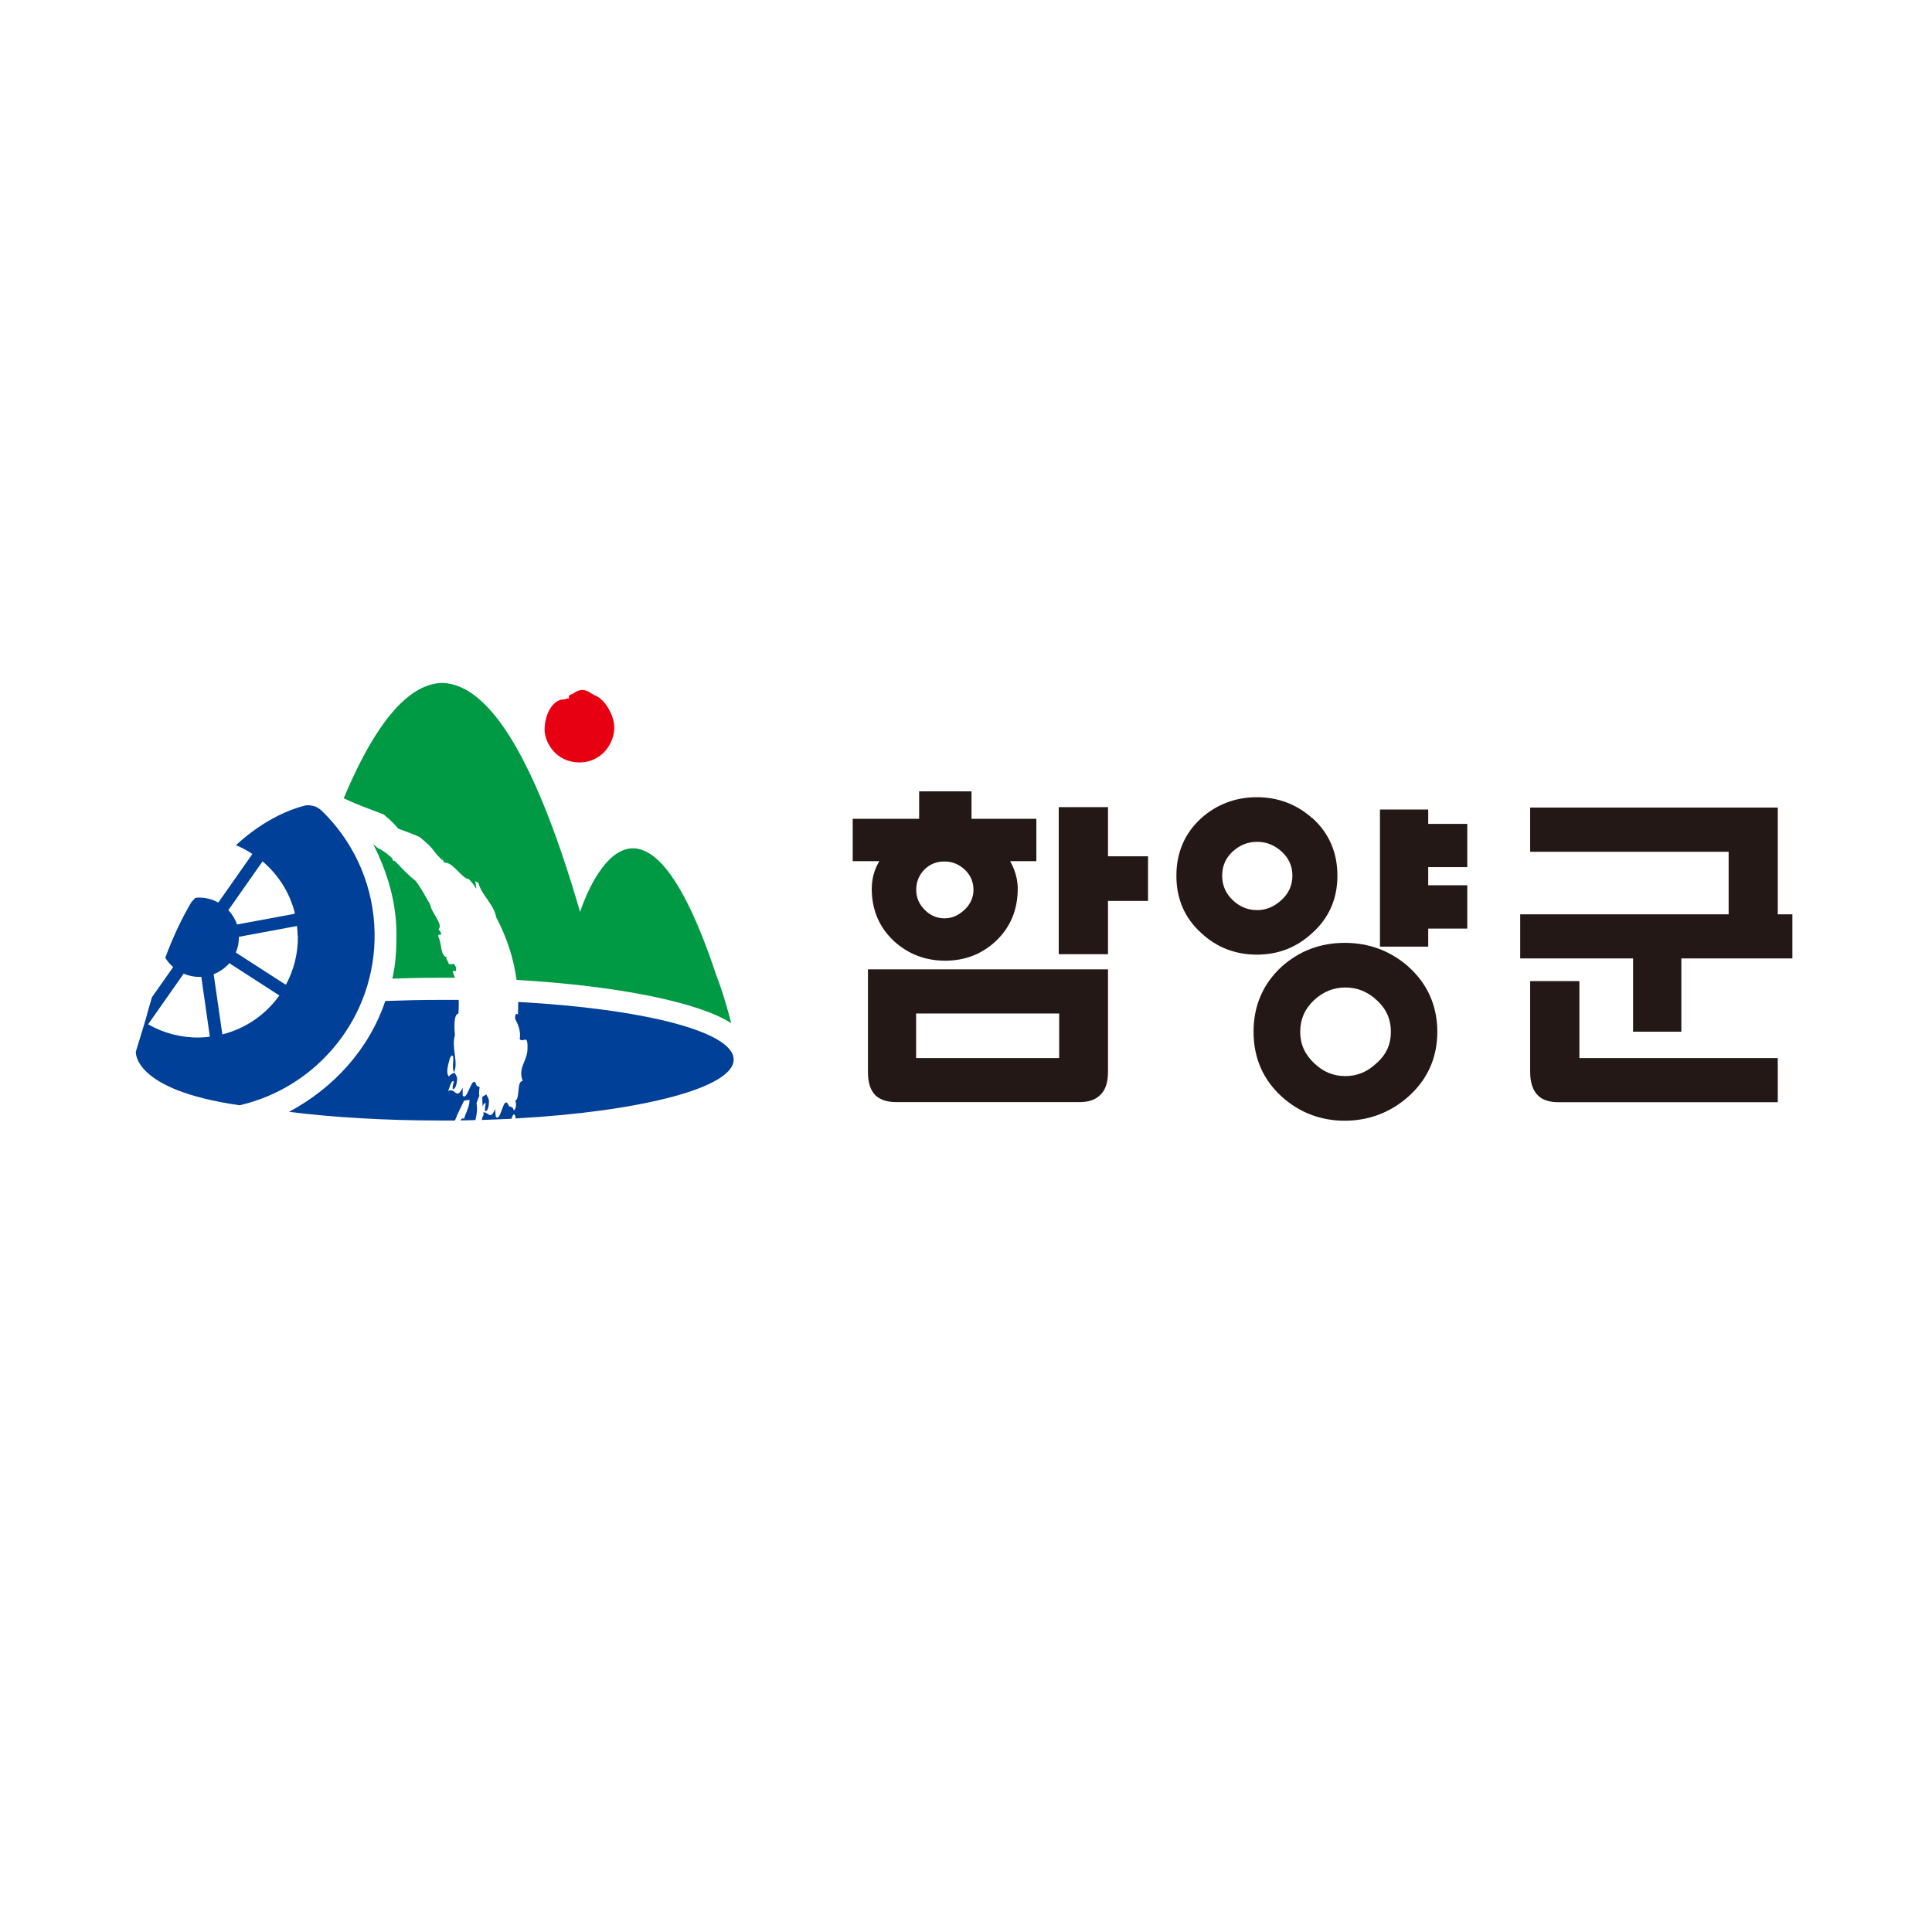
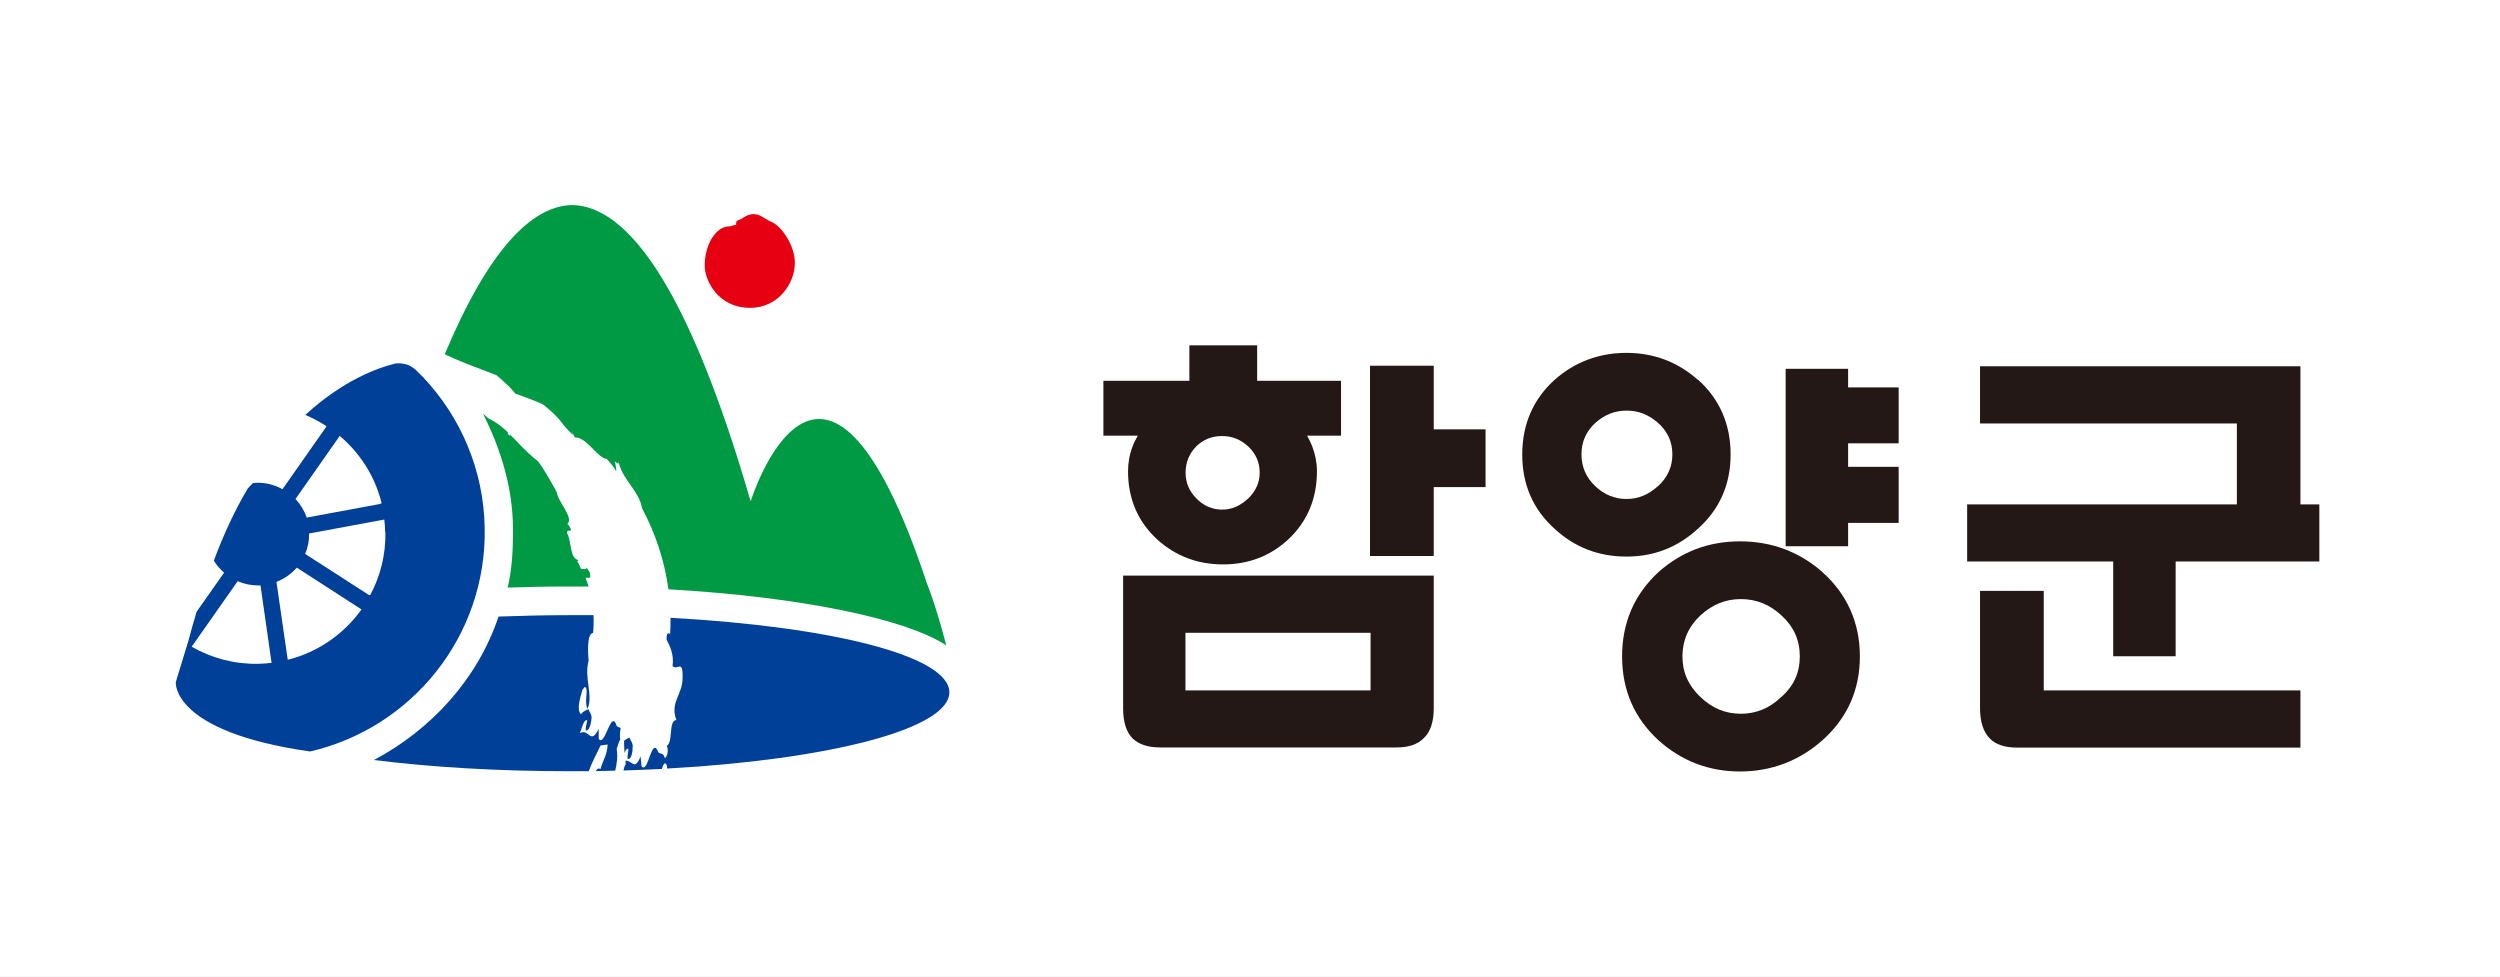
- <svg xmlns="http://www.w3.org/2000/svg" width="512" height="512" viewBox="0 0 512 512" fill="none">
-   <rect width="512" height="512" fill="white" />
+ <svg xmlns="http://www.w3.org/2000/svg" width="512" height="200" viewBox="0 0 512 200" fill="none">
+   <rect width="512" height="200" fill="white" />
  <g clip-path="url(#clip0_315_7)">
-     <path d="M149.371 185.381C149.83 185.381 150.375 184.923 150.747 185.123C150.747 183.978 150.891 184.293 151.895 183.806C151.895 183.806 153.214 182.718 154.562 182.861C155.91 183.004 156.34 183.692 158.204 184.551C160.04 185.41 162.793 189.218 162.793 192.855C162.793 196.921 159.495 202.047 153.615 202.047C147.048 202.047 144.323 196.434 144.323 193.427C144.323 188.989 146.675 185.352 149.371 185.352V185.381Z" fill="#E60012" />
-     <path d="M137.325 265.559C137.325 266.704 137.325 267.821 137.239 268.938C136.895 268.222 136.35 268.995 136.551 270.083C137.211 271.286 138.1 273.262 137.727 275.381C138.702 276.526 139.907 273.72 139.792 277.929C139.763 281.279 137.153 282.912 138.53 286.462C136.838 286.548 137.928 290.929 136.551 291.76C136.866 292.333 136.866 293.678 136.178 294.308C135.863 293.048 135.289 293.507 134.859 293.106C133.396 289.44 132.823 297.63 131.389 295.941L131.188 293.907C129.955 297.029 129.438 294.623 128.09 294.795C128.09 295.024 128.119 295.253 128.148 295.511C127.918 295.855 127.775 296.284 127.689 296.8C130.356 296.714 132.966 296.599 135.547 296.485C135.834 295.568 136.207 294.767 136.58 295.826C136.58 296.026 136.608 296.227 136.637 296.399C169.905 294.566 194.427 288.266 194.427 280.793C194.427 273.319 170.25 267.334 137.354 265.53L137.325 265.559Z" fill="#004098" />
-     <path d="M128.607 294.452C129.295 294.509 129.582 293.106 129.582 291.789C129.496 290.901 129.152 290.758 128.922 290.042C128.607 290.242 128.234 290.328 127.804 290.729C127.804 291.731 127.861 292.505 127.918 293.249C128.091 292.676 128.349 292.218 128.693 292.361C128.693 293.02 128.406 293.765 128.578 294.48L128.607 294.452Z" fill="#004098" />
-     <path d="M123.014 291.674L124.448 291.474C124.305 293.764 123.559 294.48 122.957 296.542C122.613 296.198 122.297 296.456 122.01 296.914C123.358 296.914 124.678 296.857 125.997 296.828C126.341 295.368 126.57 293.879 126.284 292.39C126.456 291.875 126.743 290.958 127.029 290.414C126.886 289.756 126.972 288.925 127.115 288.095C126.857 287.923 126.57 287.952 126.312 287.694C125.136 283.914 123.932 292.132 122.613 290.328V288.267C120.892 291.76 120.691 288.066 118.741 289.154C119.114 288.438 119.515 286.205 120.261 286.52C120.204 287.178 119.859 287.894 119.974 288.61C120.662 288.725 121.064 287.322 121.15 286.004C121.15 285.117 120.72 284.945 120.519 284.229C120.089 284.487 119.601 284.487 118.97 285.288C118.024 284.258 118.856 281.881 119.257 280.335L119.745 279.676C120.691 280.02 119.544 282.568 120.318 284.143C121.552 281.652 119.573 277.614 120.548 274.35C120.404 272.689 120.175 268.738 121.465 268.623C121.58 267.478 121.609 266.246 121.552 264.986C120.777 264.986 119.171 264.986 119.171 264.986H118.741C118.741 264.986 117.221 264.986 116.475 264.986C111.456 264.986 106.868 265.101 102.107 265.273C97.805 278.072 88.369 288.381 76.582 294.652C88.254 296.112 101.906 296.943 116.475 296.943C117.852 296.943 119.2 296.943 120.576 296.943C121.265 295.024 122.211 293.364 122.986 291.674H123.014Z" fill="#004098" />
-     <path d="M91.667 211.811C95.023 213.415 98.665 214.646 101.705 215.849C104.43 218.197 104.803 218.712 105.52 219.6C107.527 220.344 109.506 221.032 111.227 221.833C115.586 225.441 113.894 224.64 117.164 227.933C117.221 227.933 117.307 227.933 117.336 227.904L117.164 227.217C117.278 227.618 117.422 227.99 117.565 228.333C117.68 228.419 117.737 228.505 117.852 228.62C120.032 228.448 122.527 232.944 124.247 232.972C124.993 233.774 125.681 234.605 126.226 235.549C126.226 234.862 126.054 234.232 125.94 233.516C126.255 233.745 126.628 234.032 126.714 233.86C126.657 233.631 126.599 233.402 126.571 233.173L126.743 233.86C127.718 237.525 130.815 239.415 131.503 243.109C134.285 248.321 136.121 253.99 136.895 259.689C163.911 261.235 185.45 265.702 193.796 271.171C191.645 262.867 189.867 258.572 189.867 258.572C168.529 194.201 153.73 241.677 153.73 241.677C140.767 196.978 128.377 181.544 117.536 181C117.536 181 117.307 181 117.192 181C117.078 181 116.963 181 116.848 181C108.961 181.401 100.243 189.734 91.094 211.525C91.266 211.639 91.467 211.754 91.667 211.84V211.811Z" fill="#009944" />
-     <path d="M119.917 257.513C120.118 256.911 121.179 257.971 120.835 256.539C120.835 255.938 120.29 255.709 120.232 255.308C119.888 255.709 119.372 255.479 118.97 255.479C118.77 254.935 118.512 254.42 118.225 253.933C118.282 253.761 118.426 253.933 118.483 253.733C116.59 253.246 117.164 250.153 116.16 248.235C115.902 246.946 117.709 248.607 116.533 246.631L116.189 246.288C117.622 245.085 114.238 241.792 114.009 239.702L113.751 239.759L113.951 239.616C112.632 237.354 111.399 234.977 110.108 233.402C107.957 231.77 106.237 229.765 104.487 228.019C104.602 228.649 103.627 227.503 104.114 227.646C102.91 226.472 101.648 225.441 100.185 224.783C100.128 224.754 100.099 224.726 100.042 224.668C99.87 224.582 99.755 224.468 99.669 224.353C99.411 224.153 99.181 223.952 98.923 223.752C102.537 230.882 105.061 238.928 105.061 247.462C105.061 251.671 104.889 255.422 103.971 259.345C108.302 259.202 111.915 259.116 116.475 259.116C117.852 259.116 119.2 259.116 120.548 259.116C120.376 258.543 120.175 257.999 119.946 257.455L119.917 257.513Z" fill="#009944" />
-     <path d="M86.648 216.25C86.448 216.078 86.275 215.877 86.046 215.648C85.759 215.362 85.472 215.076 85.186 214.789C84.698 214.36 84.21 214.045 83.694 213.787C82.576 213.386 81.629 213.357 80.97 213.443C77.442 214.302 70.272 216.851 62.529 223.981C64.049 224.611 65.483 225.384 66.831 226.272V226.386L57.854 239.186C56.305 238.327 54.498 237.84 52.605 237.869C52.319 237.869 52.032 237.926 51.774 237.955C51.487 238.241 51.143 238.613 50.741 239.043C48.246 243.252 45.894 248.149 43.801 253.819C44.346 254.735 45.063 255.565 45.894 256.281L40.273 264.27C39.728 266.017 39.126 268.222 38.552 270.341C37.606 273.462 36 278.702 36 278.702C36 278.702 34.996 288.839 63.504 292.905C84.325 288.095 99.669 269.31 99.267 247.147C99.067 235.149 94.277 224.325 86.648 216.25ZM78.933 247.977C79.019 252.645 77.872 257.054 75.807 260.891L75.521 260.834L62.5 252.444C63.045 251.156 63.332 249.752 63.303 248.263L78.704 245.4C78.79 246.23 78.876 247.089 78.876 247.948L78.933 247.977ZM69.526 228.334L69.584 228.276C73.742 231.798 76.811 236.58 78.159 242.05L77.786 242.221L62.816 244.999C62.328 243.567 61.525 242.279 60.521 241.191L69.555 228.305L69.526 228.334ZM39.269 271.429L48.676 258.028C49.996 258.601 51.458 258.916 52.978 258.887C53.093 258.887 53.236 258.887 53.351 258.887L55.617 274.751C54.699 274.865 53.781 274.923 52.864 274.951C47.931 275.037 43.256 273.748 39.269 271.458V271.429ZM58.915 274.121V274.035L56.621 258.171C58.227 257.541 59.661 256.539 60.779 255.25L74.029 263.812C70.444 268.852 65.11 272.574 58.944 274.121H58.915Z" fill="#004098" />
-     <path d="M347.691 216.765C343.59 213.128 338.685 211.267 333.093 211.267C327.5 211.267 322.51 213.128 318.409 216.765C313.992 220.745 311.755 225.9 311.755 232.085C311.755 238.27 313.992 243.367 318.409 247.318C322.481 251.098 327.414 252.988 333.093 252.988C338.771 252.988 343.618 251.07 347.719 247.29C352.165 243.338 354.43 238.213 354.43 232.056C354.43 225.9 352.165 220.688 347.719 216.736L347.691 216.765ZM339.488 238.613C337.567 240.332 335.502 241.191 333.121 241.191C330.741 241.191 328.59 240.332 326.755 238.613C324.833 236.809 323.887 234.633 323.887 232.056C323.887 229.479 324.833 227.331 326.755 225.585C328.619 223.924 330.712 223.093 333.15 223.093C335.588 223.093 337.624 223.924 339.546 225.585C341.525 227.36 342.5 229.479 342.5 232.056C342.5 234.633 341.525 236.781 339.517 238.613H339.488Z" fill="#231815" />
-     <path d="M387.613 218.34H378.493V215.763V214.531H377.26H366.935H365.702V215.763V249.638V250.869H366.935H377.26H378.493V249.638V246.087H387.613H388.846V244.856V235.836V234.604H387.613H378.493V229.794H387.613H388.846V228.562V219.571V218.34H387.613Z" fill="#231815" />
-     <path d="M373.216 256.138C368.455 251.986 362.805 249.867 356.381 249.867C349.956 249.867 344.392 251.957 339.689 256.138C334.727 260.691 332.204 266.504 332.204 273.433C332.204 280.363 334.727 286.09 339.66 290.614C344.364 294.852 349.985 297 356.352 297C362.719 297 368.426 294.852 373.187 290.643C378.321 286.09 380.902 280.306 380.902 273.433C380.902 266.561 378.292 260.662 373.187 256.138H373.216ZM364.841 281.709C362.432 284.028 359.707 285.174 356.524 285.174C353.341 285.174 350.673 284.057 348.236 281.737C345.769 279.389 344.565 276.669 344.565 273.433C344.565 270.197 345.769 267.363 348.236 265.043C350.673 262.81 353.398 261.693 356.524 261.693C359.65 261.693 362.432 262.781 364.841 265.043C367.365 267.334 368.598 270.083 368.598 273.433C368.598 276.784 367.365 279.447 364.87 281.709H364.841Z" fill="#231815" />
-     <path d="M473.767 242.307H471.128V214.016H405.509V225.728H458.107V242.307H402.87V253.99H432.783V273.405H445.574V253.99H475.028V242.307H473.795H473.767Z" fill="#231815" />
-     <path d="M418.558 280.421V260.004H405.509V284.057C405.509 286.835 406.197 288.897 407.488 290.214C408.664 291.474 410.556 292.104 413.052 292.104H471.128V280.392H418.558V280.421Z" fill="#231815" />
-     <path d="M273.353 216.994H257.464V209.721H243.583V216.994H225.974V228.219H233.029C232.628 228.906 232.255 229.622 231.968 230.395C231.337 232.027 231.022 233.745 231.022 235.521C231.022 241.162 233.058 245.887 237.044 249.523C240.802 252.902 245.304 254.592 250.495 254.592C255.686 254.592 260.132 252.874 263.774 249.523C267.703 245.887 269.711 241.162 269.711 235.521C269.711 233.774 269.367 232.027 268.736 230.395C268.449 229.651 268.076 228.935 267.703 228.219H274.644V216.994H273.41H273.353ZM255.6 241.105C253.994 242.622 252.245 243.367 250.295 243.367C248.344 243.367 246.537 242.622 245.075 241.133C243.555 239.616 242.809 237.869 242.809 235.807C242.809 233.745 243.526 231.884 245.046 230.366C246.48 228.992 248.201 228.305 250.266 228.305C252.331 228.305 254.052 228.992 255.629 230.424C257.206 231.913 257.981 233.688 257.981 235.807C257.981 237.812 257.206 239.558 255.6 241.133V241.105Z" fill="#231815" />
-     <path d="M303.008 226.93H293.63V215.133V213.901H292.396H281.814H280.58V215.133V251.642V252.873H281.814H292.396H293.63V251.642V238.756H303.008H304.241V237.497V228.162V226.93H303.008Z" fill="#231815" />
-     <path d="M292.396 256.882H230.018V284.143C230.018 286.892 230.678 288.953 231.997 290.271C233.288 291.473 235.123 292.075 237.561 292.075H286.087C288.525 292.075 290.389 291.416 291.593 290.156C292.913 288.953 293.63 286.892 293.63 284.057V256.882H292.396ZM280.695 280.392H242.781V268.594H280.695V280.392Z" fill="#231815" />
+     <path d="M149.371 46.381C149.83 46.381 150.375 45.923 150.747 46.123C150.747 44.978 150.891 45.293 151.895 44.806C151.895 44.806 153.214 43.718 154.562 43.861C155.91 44.004 156.34 44.691 158.204 45.551C160.04 46.41 162.793 50.218 162.793 53.855C162.793 57.921 159.495 63.047 153.615 63.047C147.048 63.047 144.323 57.434 144.323 54.427C144.323 49.989 146.675 46.352 149.371 46.352V46.381Z" fill="#E60012" />
+     <path d="M137.325 126.559C137.325 127.704 137.325 128.821 137.239 129.938C136.895 129.222 136.35 129.995 136.551 131.083C137.211 132.286 138.1 134.262 137.727 136.381C138.702 137.526 139.907 134.72 139.792 138.929C139.763 142.279 137.153 143.912 138.53 147.462C136.838 147.548 137.928 151.929 136.551 152.76C136.866 153.333 136.866 154.678 136.178 155.308C135.863 154.048 135.289 154.507 134.859 154.106C133.396 150.44 132.823 158.63 131.389 156.941L131.188 154.907C129.955 158.029 129.438 155.623 128.09 155.795C128.09 156.024 128.119 156.253 128.148 156.511C127.918 156.855 127.775 157.284 127.689 157.8C130.356 157.714 132.966 157.599 135.547 157.485C135.834 156.568 136.207 155.767 136.58 156.826C136.58 157.026 136.608 157.227 136.637 157.399C169.905 155.566 194.427 149.266 194.427 141.793C194.427 134.319 170.25 128.334 137.354 126.53L137.325 126.559Z" fill="#004098" />
+     <path d="M128.607 155.452C129.295 155.509 129.582 154.106 129.582 152.789C129.496 151.901 129.152 151.758 128.922 151.042C128.607 151.242 128.234 151.328 127.804 151.729C127.804 152.731 127.861 153.505 127.918 154.249C128.091 153.676 128.349 153.218 128.693 153.361C128.693 154.02 128.406 154.765 128.578 155.48L128.607 155.452Z" fill="#004098" />
+     <path d="M123.014 152.674L124.448 152.474C124.305 154.764 123.559 155.48 122.957 157.542C122.613 157.198 122.297 157.456 122.01 157.914C123.358 157.914 124.678 157.857 125.997 157.828C126.341 156.368 126.57 154.879 126.284 153.39C126.456 152.875 126.743 151.958 127.029 151.414C126.886 150.756 126.972 149.925 127.115 149.095C126.857 148.923 126.57 148.952 126.312 148.694C125.136 144.914 123.932 153.132 122.613 151.328V149.267C120.892 152.76 120.691 149.066 118.741 150.154C119.114 149.438 119.515 147.205 120.261 147.52C120.204 148.178 119.859 148.894 119.974 149.61C120.662 149.725 121.064 148.322 121.15 147.004C121.15 146.117 120.72 145.945 120.519 145.229C120.089 145.487 119.601 145.487 118.97 146.288C118.024 145.258 118.856 142.881 119.257 141.335L119.745 140.676C120.691 141.02 119.544 143.568 120.318 145.143C121.552 142.652 119.573 138.614 120.548 135.35C120.404 133.689 120.175 129.738 121.465 129.623C121.58 128.478 121.609 127.246 121.552 125.986C120.777 125.986 119.171 125.986 119.171 125.986H118.741C118.741 125.986 117.221 125.986 116.475 125.986C111.456 125.986 106.868 126.101 102.107 126.273C97.805 139.072 88.369 149.381 76.582 155.652C88.254 157.112 101.906 157.943 116.475 157.943C117.852 157.943 119.2 157.943 120.576 157.943C121.265 156.024 122.211 154.364 122.986 152.674H123.014Z" fill="#004098" />
+     <path d="M91.667 72.811C95.023 74.415 98.665 75.646 101.705 76.849C104.43 79.197 104.803 79.712 105.52 80.6C107.527 81.344 109.506 82.032 111.227 82.833C115.586 86.441 113.894 85.64 117.164 88.933C117.221 88.933 117.307 88.933 117.336 88.904L117.164 88.217C117.278 88.618 117.422 88.99 117.565 89.334C117.68 89.419 117.737 89.505 117.852 89.62C120.032 89.448 122.527 93.944 124.247 93.972C124.993 94.774 125.681 95.605 126.226 96.549C126.226 95.862 126.054 95.232 125.94 94.516C126.255 94.746 126.628 95.032 126.714 94.86C126.657 94.631 126.599 94.402 126.571 94.173L126.743 94.86C127.718 98.525 130.815 100.415 131.503 104.109C134.285 109.321 136.121 114.99 136.895 120.689C163.911 122.235 185.45 126.702 193.796 132.171C191.645 123.867 189.867 119.572 189.867 119.572C168.529 55.201 153.73 102.677 153.73 102.677C140.767 57.978 128.377 42.544 117.536 42C117.536 42 117.307 42 117.192 42C117.078 42 116.963 42 116.848 42C108.961 42.401 100.243 50.734 91.094 72.525C91.266 72.639 91.467 72.754 91.667 72.84V72.811Z" fill="#009944" />
+     <path d="M119.917 118.513C120.118 117.911 121.179 118.971 120.835 117.539C120.835 116.938 120.29 116.709 120.232 116.308C119.888 116.709 119.372 116.479 118.97 116.479C118.77 115.935 118.512 115.42 118.225 114.933C118.282 114.761 118.426 114.933 118.483 114.733C116.59 114.246 117.164 111.153 116.16 109.235C115.902 107.946 117.709 109.607 116.533 107.631L116.189 107.288C117.622 106.085 114.238 102.792 114.009 100.702L113.751 100.759L113.951 100.616C112.632 98.353 111.399 95.977 110.108 94.402C107.957 92.77 106.237 90.765 104.487 89.019C104.602 89.648 103.627 88.503 104.114 88.646C102.91 87.472 101.648 86.441 100.185 85.783C100.128 85.754 100.099 85.725 100.042 85.668C99.87 85.582 99.755 85.468 99.669 85.353C99.411 85.153 99.181 84.952 98.923 84.752C102.537 91.882 105.061 99.928 105.061 108.462C105.061 112.671 104.889 116.422 103.971 120.345C108.302 120.202 111.915 120.116 116.475 120.116C117.852 120.116 119.2 120.116 120.548 120.116C120.376 119.543 120.175 118.999 119.946 118.455L119.917 118.513Z" fill="#009944" />
+     <path d="M86.648 77.25C86.448 77.078 86.275 76.877 86.046 76.648C85.759 76.362 85.472 76.076 85.186 75.789C84.698 75.36 84.21 75.045 83.694 74.787C82.576 74.386 81.629 74.358 80.97 74.443C77.442 75.302 70.272 77.851 62.529 84.981C64.049 85.611 65.483 86.384 66.831 87.272V87.386L57.854 100.186C56.305 99.327 54.498 98.84 52.605 98.869C52.319 98.869 52.032 98.926 51.774 98.955C51.487 99.241 51.143 99.614 50.741 100.043C48.246 104.252 45.894 109.149 43.801 114.819C44.346 115.735 45.063 116.565 45.894 117.281L40.273 125.27C39.728 127.017 39.126 129.222 38.552 131.341C37.606 134.462 36 139.702 36 139.702C36 139.702 34.996 149.839 63.504 153.905C84.325 149.095 99.669 130.31 99.267 108.147C99.067 96.149 94.277 85.325 86.648 77.25ZM78.933 108.977C79.019 113.645 77.872 118.054 75.807 121.891L75.521 121.834L62.5 113.444C63.045 112.156 63.332 110.752 63.303 109.263L78.704 106.4C78.79 107.23 78.876 108.089 78.876 108.948L78.933 108.977ZM69.526 89.334L69.584 89.276C73.742 92.798 76.811 97.58 78.159 103.05L77.786 103.221L62.816 105.999C62.328 104.567 61.525 103.279 60.521 102.191L69.555 89.305L69.526 89.334ZM39.269 132.429L48.676 119.028C49.996 119.601 51.458 119.916 52.978 119.887C53.093 119.887 53.236 119.887 53.351 119.887L55.617 135.751C54.699 135.865 53.781 135.923 52.864 135.951C47.931 136.037 43.256 134.748 39.269 132.458V132.429ZM58.915 135.121V135.035L56.621 119.171C58.227 118.541 59.661 117.539 60.779 116.25L74.029 124.812C70.444 129.852 65.11 133.574 58.944 135.121H58.915Z" fill="#004098" />
+     <path d="M347.691 77.765C343.59 74.128 338.685 72.267 333.093 72.267C327.5 72.267 322.51 74.128 318.409 77.765C313.992 81.745 311.755 86.9 311.755 93.085C311.755 99.27 313.992 104.367 318.409 108.318C322.481 112.098 327.414 113.988 333.093 113.988C338.771 113.988 343.618 112.07 347.719 108.29C352.165 104.338 354.43 99.213 354.43 93.056C354.43 86.9 352.165 81.688 347.719 77.736L347.691 77.765ZM339.488 99.613C337.567 101.332 335.502 102.191 333.121 102.191C330.741 102.191 328.59 101.332 326.755 99.613C324.833 97.809 323.887 95.633 323.887 93.056C323.887 90.479 324.833 88.331 326.755 86.585C328.619 84.924 330.712 84.093 333.15 84.093C335.588 84.093 337.624 84.924 339.546 86.585C341.525 88.36 342.5 90.479 342.5 93.056C342.5 95.633 341.525 97.781 339.517 99.613H339.488Z" fill="#231815" />
+     <path d="M387.613 79.34H378.493V76.763V75.531H377.26H366.935H365.702V76.763V110.638V111.869H366.935H377.26H378.493V110.638V107.087H387.613H388.846V105.856V96.836V95.604H387.613H378.493V90.794H387.613H388.846V89.562V80.571V79.34H387.613Z" fill="#231815" />
+     <path d="M373.216 117.138C368.455 112.986 362.805 110.867 356.381 110.867C349.956 110.867 344.392 112.957 339.689 117.138C334.727 121.691 332.204 127.504 332.204 134.433C332.204 141.363 334.727 147.09 339.66 151.614C344.364 155.852 349.985 158 356.352 158C362.719 158 368.426 155.852 373.187 151.643C378.321 147.09 380.902 141.306 380.902 134.433C380.902 127.561 378.292 121.662 373.187 117.138H373.216ZM364.841 142.709C362.432 145.028 359.707 146.174 356.524 146.174C353.341 146.174 350.673 145.057 348.236 142.737C345.769 140.389 344.565 137.669 344.565 134.433C344.565 131.197 345.769 128.363 348.236 126.043C350.673 123.81 353.398 122.693 356.524 122.693C359.65 122.693 362.432 123.781 364.841 126.043C367.365 128.334 368.598 131.083 368.598 134.433C368.598 137.784 367.365 140.447 364.87 142.709H364.841Z" fill="#231815" />
+     <path d="M473.767 103.307H471.128V75.016H405.509V86.728H458.107V103.307H402.87V114.99H432.783V134.405H445.574V114.99H475.028V103.307H473.795H473.767Z" fill="#231815" />
+     <path d="M418.558 141.421V121.004H405.509V145.057C405.509 147.835 406.197 149.897 407.488 151.214C408.664 152.474 410.556 153.104 413.052 153.104H471.128V141.392H418.558V141.421Z" fill="#231815" />
+     <path d="M273.353 77.994H257.464V70.721H243.583V77.994H225.974V89.219H233.029C232.628 89.906 232.255 90.622 231.968 91.395C231.337 93.027 231.022 94.745 231.022 96.521C231.022 102.162 233.058 106.887 237.044 110.523C240.802 113.902 245.304 115.592 250.495 115.592C255.686 115.592 260.132 113.874 263.774 110.523C267.703 106.887 269.711 102.162 269.711 96.521C269.711 94.774 269.367 93.027 268.736 91.395C268.449 90.651 268.076 89.935 267.703 89.219H274.644V77.994H273.41H273.353ZM255.6 102.105C253.994 103.622 252.245 104.367 250.295 104.367C248.344 104.367 246.537 103.622 245.075 102.133C243.555 100.616 242.809 98.869 242.809 96.807C242.809 94.745 243.526 92.884 245.046 91.367C246.48 89.992 248.201 89.305 250.266 89.305C252.331 89.305 254.052 89.992 255.629 91.424C257.206 92.913 257.981 94.688 257.981 96.807C257.981 98.811 257.206 100.558 255.6 102.133V102.105Z" fill="#231815" />
+     <path d="M303.008 87.93H293.63V76.133V74.901H292.396H281.814H280.58V76.133V112.642V113.873H281.814H292.396H293.63V112.642V99.757H303.008H304.241V98.496V89.162V87.93H303.008Z" fill="#231815" />
+     <path d="M292.396 117.882H230.018V145.143C230.018 147.892 230.678 149.953 231.997 151.271C233.288 152.473 235.123 153.075 237.561 153.075H286.087C288.525 153.075 290.389 152.416 291.593 151.156C292.913 149.953 293.63 147.892 293.63 145.057V117.882H292.396ZM280.695 141.392H242.781V129.594H280.695V141.392Z" fill="#231815" />
  </g>
  <defs>
    <clipPath id="clip0_315_7">
-       <rect width="439" height="116" fill="white" transform="translate(36 181)" />
+       <rect width="439" height="116" fill="white" transform="translate(36 42)" />
    </clipPath>
  </defs>
</svg>
